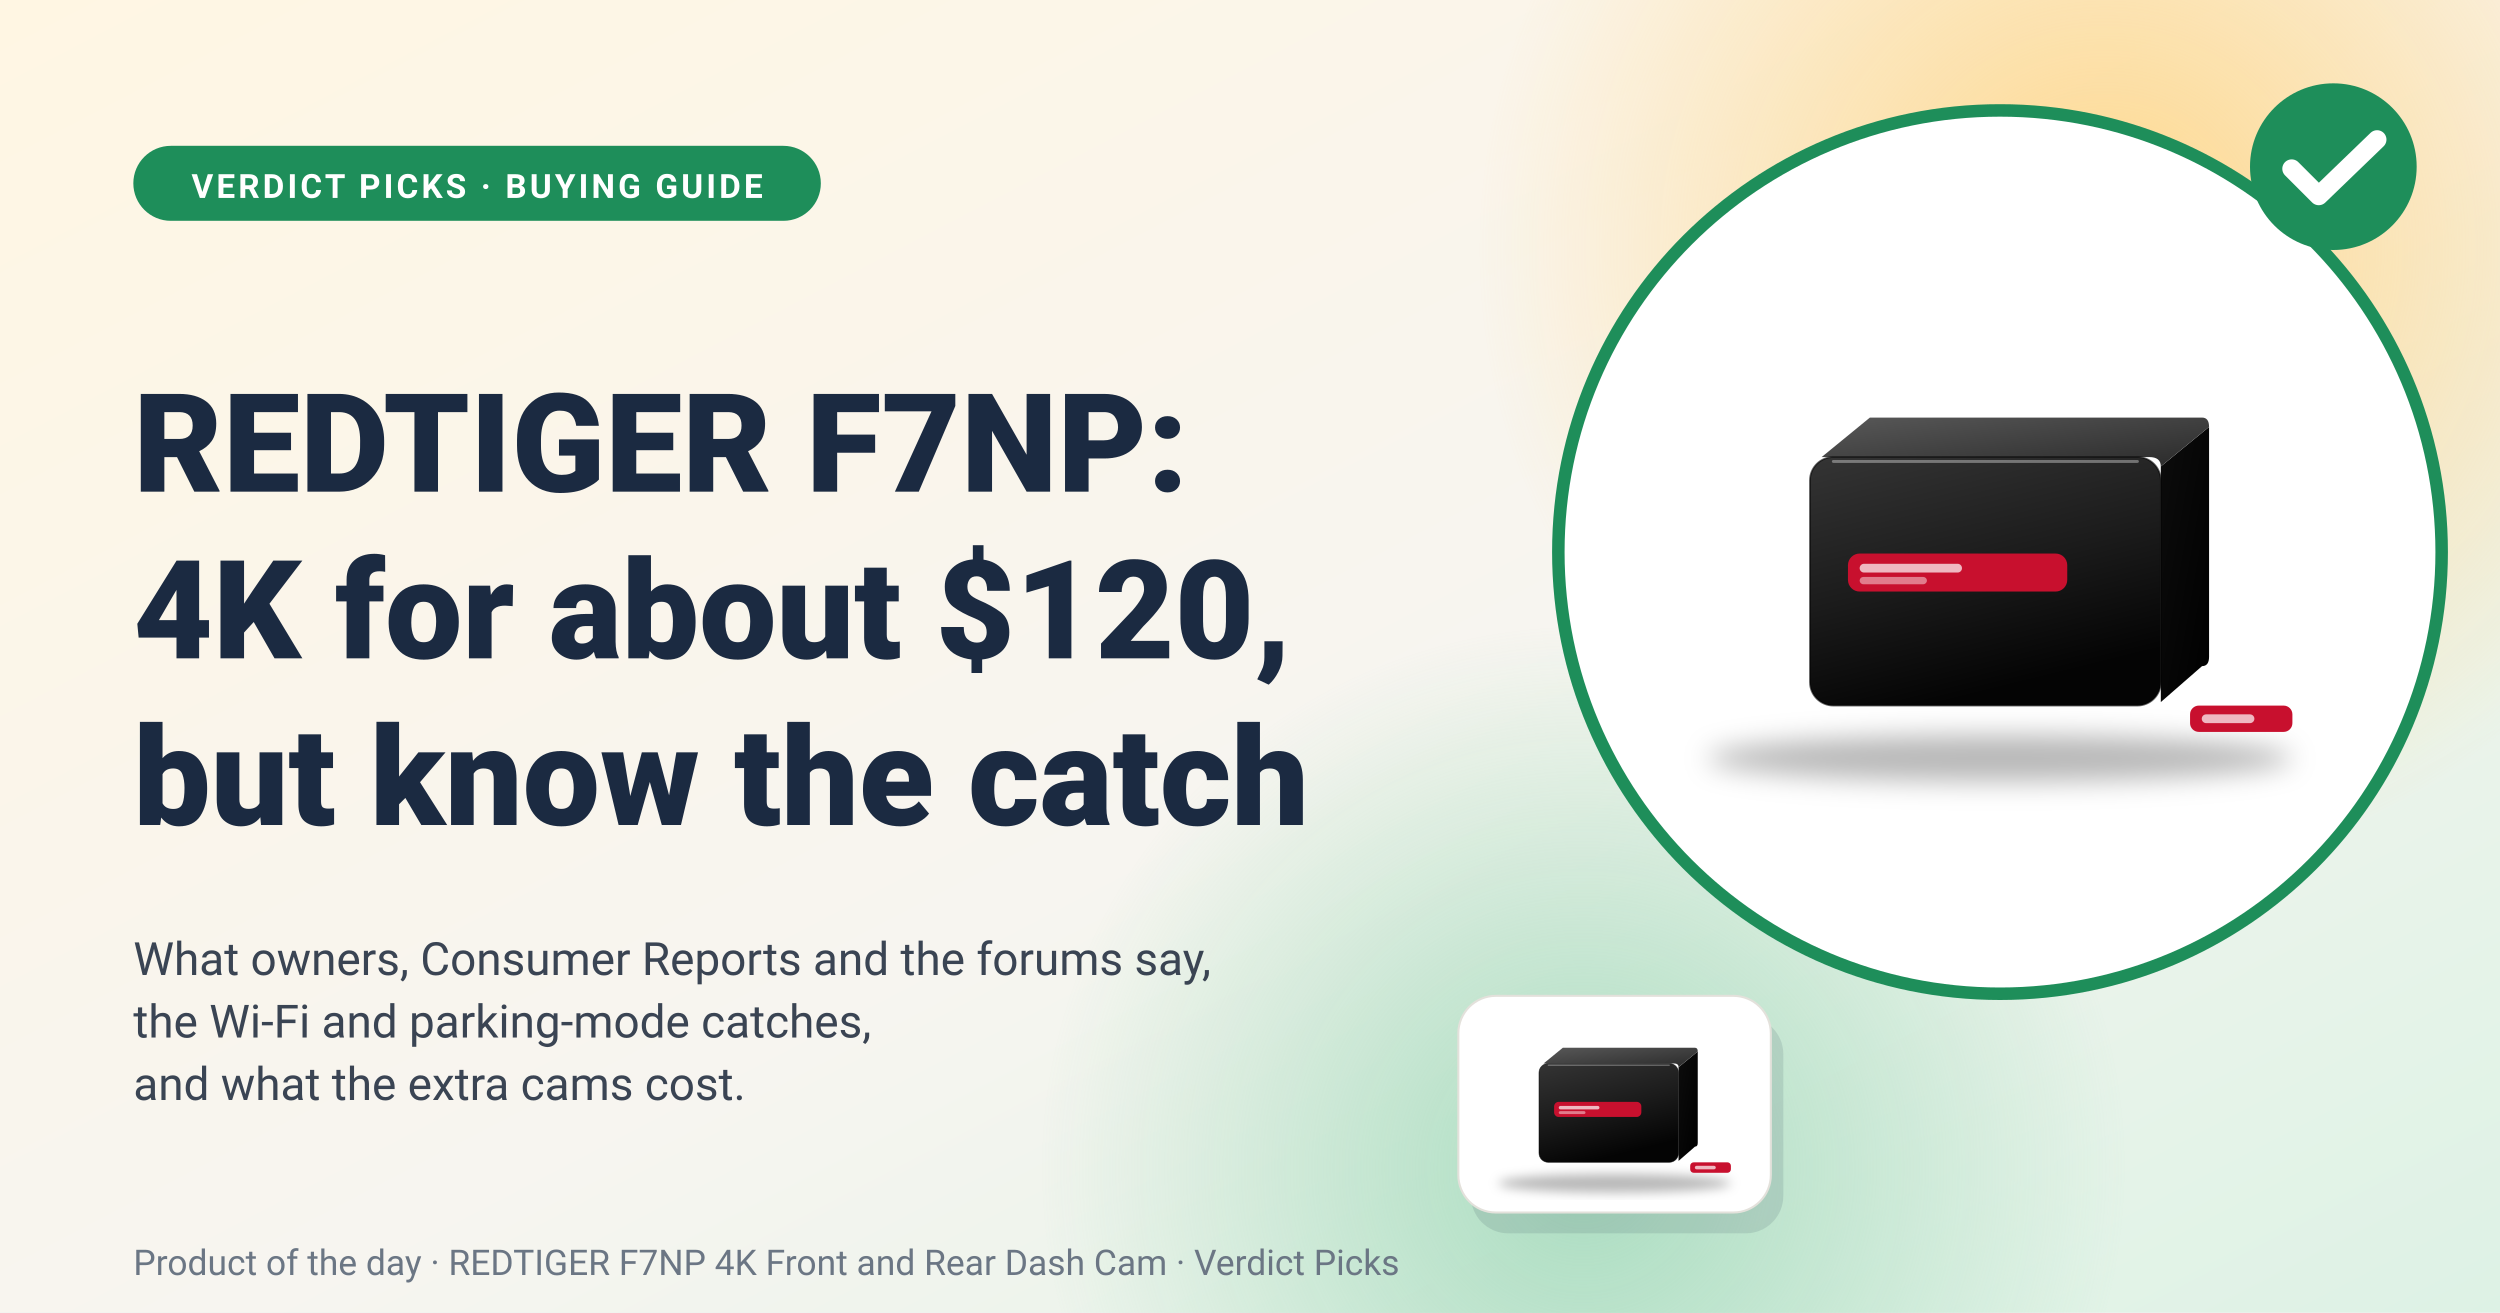
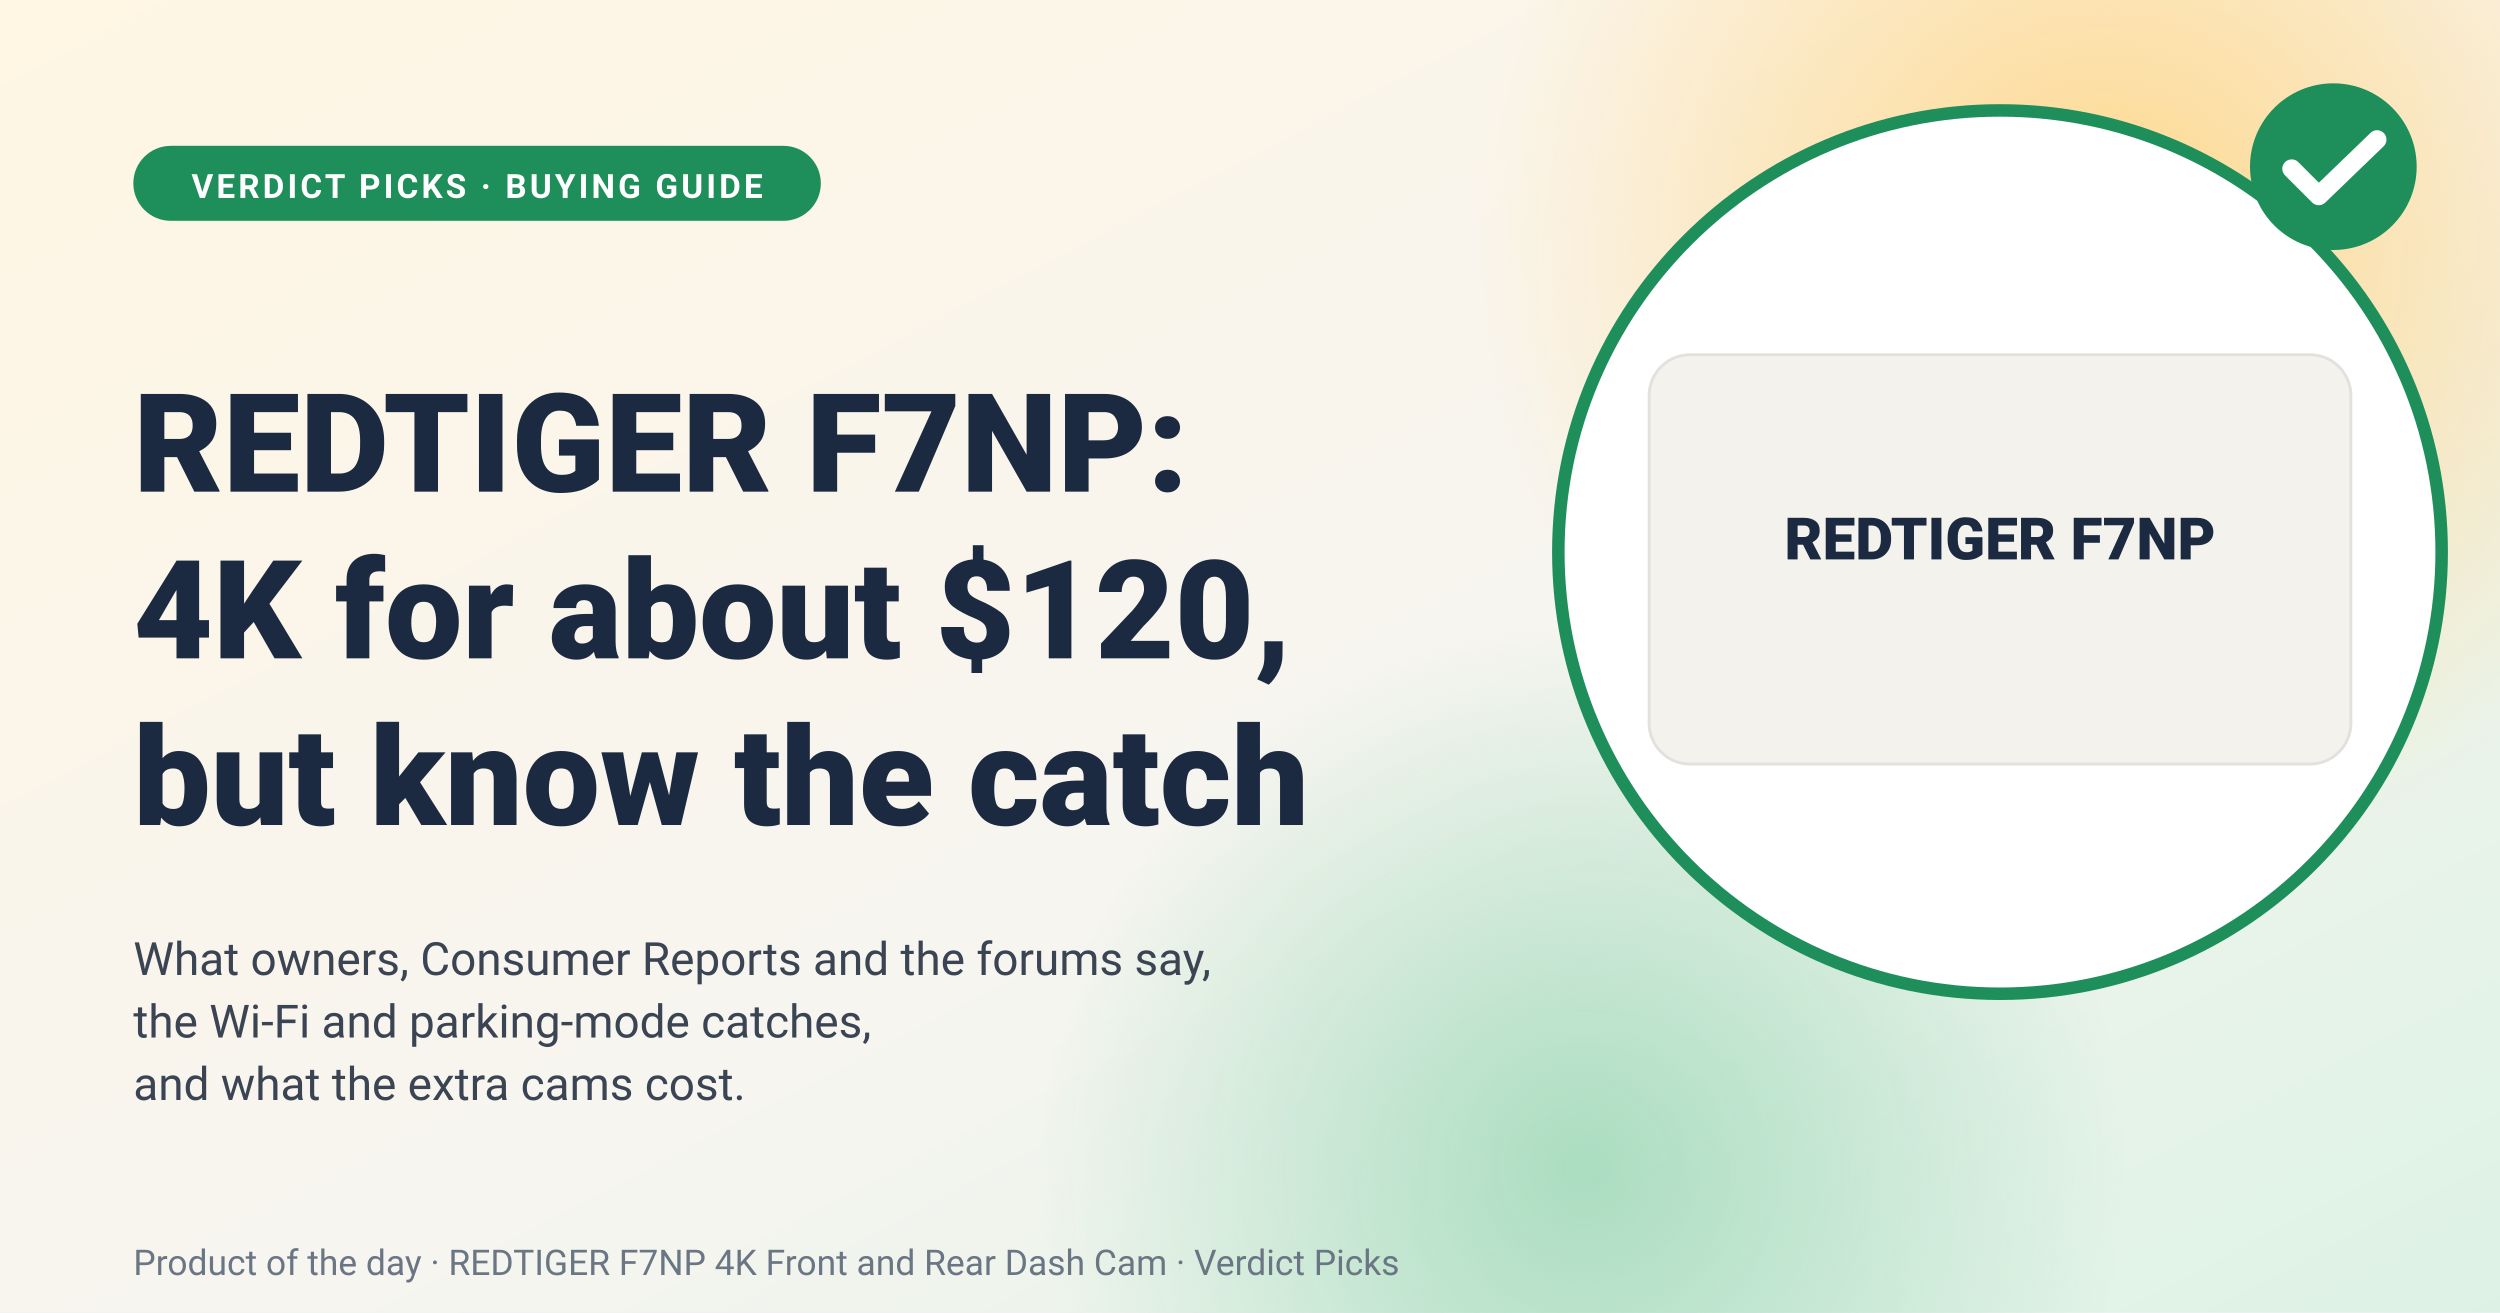
<svg xmlns="http://www.w3.org/2000/svg" viewBox="0 0 1200 630" role="img" aria-label="REDTIGER F7NP 4K Front and Rear Dash Cam: is it worth it, how to use it, and why Amazon is the place to buy it (Verdict Picks)">
  <defs>
    <linearGradient id="bc-bg" x1="0" y1="0" x2="1" y2="1">
      <stop offset="0" stop-color="#FFF6E3" />
      <stop offset="0.55" stop-color="#F7F5F0" />
      <stop offset="1" stop-color="#DDF2E5" />
    </linearGradient>
    <radialGradient id="bc-sun" cx="50%" cy="50%" r="50%">
      <stop offset="0" stop-color="#FFD27A" stop-opacity="0.85" />
      <stop offset="1" stop-color="#FFD27A" stop-opacity="0" />
    </radialGradient>
    <radialGradient id="bc-leaf" cx="50%" cy="50%" r="50%">
      <stop offset="0" stop-color="#8FD3AE" stop-opacity="0.7" />
      <stop offset="1" stop-color="#8FD3AE" stop-opacity="0" />
    </radialGradient>
  </defs>
  <rect width="1200" height="630" fill="url(#bc-bg)" />
  <circle cx="1010" cy="120" r="300" fill="url(#bc-sun)" />
  <circle cx="760" cy="560" r="260" fill="url(#bc-leaf)" />
  <g font-family="-apple-system,Segoe UI,Roboto,Helvetica,Arial,sans-serif">
    <rect x="64" y="70" width="330" height="36" rx="18" fill="#1E8E5A" />
    <text x="229" y="95" text-anchor="middle" font-size="16" font-weight="700" fill="#fff" letter-spacing="1.5">VERDICT PICKS · BUYING GUIDE</text>
    <text x="64" y="236" font-size="66" font-weight="800" fill="#1B2A41">REDTIGER F7NP:</text>
    <text x="64" y="316" font-size="66" font-weight="800" fill="#1B2A41">4K for about $120,</text>
    <text x="64" y="396" font-size="66" font-weight="800" fill="#1B2A41">but know the catch</text>
    <text x="64" y="468" font-size="22" fill="#3A4453">What owners, Consumer Reports and the forums say,</text>
    <text x="64" y="498" font-size="22" fill="#3A4453">the Wi-Fi and parking-mode catches,</text>
    <text x="64" y="528" font-size="22" fill="#3A4453">and what the extra cams cost.</text>
    <text x="64" y="612" font-size="17" fill="#6B7684">Product of the day · REDTIGER F7NP 4K Front and Rear Dash Cam · Verdict Picks</text>
  </g>
  <circle cx="960" cy="265" r="212" fill="#fff" />
  <circle cx="960" cy="265" r="212" fill="none" stroke="#1E8E5A" stroke-width="6" />
  <g transform="translate(749.4737 128.1579) scale(0.7017544)">
-     <defs>
-       <radialGradient id="bchero-bg" cx="50%" cy="38%" r="72%">
-         <stop offset="0" stop-color="#ffffff" />
-         <stop offset="0.7" stop-color="#f3f3f1" />
-         <stop offset="1" stop-color="#e4e4e1" />
-       </radialGradient>
-       <filter id="bchero-blur" x="-30%" y="-80%" width="160%" height="300%">
-         <feGaussianBlur stdDeviation="9" />
-       </filter>
-       <filter id="bchero-soft" x="-20%" y="-20%" width="140%" height="140%">
-         <feGaussianBlur stdDeviation="2.2" />
-       </filter>
-       <filter id="bchero-glow" x="-50%" y="-50%" width="200%" height="200%">
-         <feGaussianBlur stdDeviation="5" />
-       </filter>
-       <linearGradient id="bchero-front" x1="0" y1="0" x2="0.35" y2="1">
-         <stop offset="0" stop-color="#343434" />
-         <stop offset="0.55" stop-color="#1B1B1B" />
-         <stop offset="1" stop-color="#040404" />
-       </linearGradient>
-       <linearGradient id="bchero-side" x1="0" y1="0" x2="1" y2="1">
-         <stop offset="0" stop-color="#0c0c0c" />
-         <stop offset="1" stop-color="#000000" />
-       </linearGradient>
-       <linearGradient id="bchero-top" x1="0" y1="0" x2="1" y2="1">
-         <stop offset="0" stop-color="#585858" />
-         <stop offset="1" stop-color="#2a2a2a" />
-       </linearGradient>
-       <radialGradient id="bchero-dome" cx="38%" cy="32%" r="75%">
-         <stop offset="0" stop-color="#535353" />
-         <stop offset="0.6" stop-color="#1B1B1B" />
-         <stop offset="1" stop-color="#000000" />
-       </radialGradient>
-       <linearGradient id="bchero-gloss" x1="0" y1="0" x2="1" y2="1">
-         <stop offset="0" stop-color="#ffffff" stop-opacity="0.55" />
-         <stop offset="0.5" stop-color="#ffffff" stop-opacity="0.05" />
-         <stop offset="1" stop-color="#ffffff" stop-opacity="0" />
-       </linearGradient>
-       <linearGradient id="bchero-screen" x1="0" y1="0" x2="1" y2="1">
-         <stop offset="0" stop-color="#1d2a3a" />
-         <stop offset="1" stop-color="#060a10" />
-       </linearGradient>
-       <linearGradient id="bchero-metal" x1="0" y1="0" x2="1" y2="0">
-         <stop offset="0" stop-color="#d9d9d6" />
-         <stop offset="0.35" stop-color="#f4f4f2" />
-         <stop offset="0.65" stop-color="#bdbdb9" />
-         <stop offset="1" stop-color="#e6e6e3" />
-       </linearGradient>
-       <linearGradient id="bchero-accent" x1="0" y1="0" x2="0" y2="1">
-         <stop offset="0" stop-color="#ef3654" />
-         <stop offset="1" stop-color="#8f0b21" />
-       </linearGradient>
-       <linearGradient id="bchero-lens" x1="0" y1="0" x2="1" y2="1">
-         <stop offset="0" stop-color="#5a6470" />
-         <stop offset="0.45" stop-color="#1c2129" />
-         <stop offset="0.55" stop-color="#2b323c" />
-         <stop offset="1" stop-color="#0c0f14" />
-       </linearGradient>
-     </defs>
-     <ellipse cx="300" cy="336" rx="200" ry="16" fill="#000" opacity="0.28" filter="url(#bchero-blur)" />
-     <path d="M 410 136.4 L 443.0 109.4 L 443.0 266.6 Q 443.0 273.0 438.2 273.0 L 410 297.6 Z" fill="url(#bchero-side)" />
-     <path d="M 178.0 130 L 211.0 103.0 L 438.2 103.0 Q 443.0 103.0 443.0 109.4 L 410 136.4 Q 410 130 402.0 130 Z" fill="url(#bchero-top)" />
-     <rect x="170" y="130" width="240" height="170" rx="16" fill="url(#bchero-front)" />
-     <rect x="170" y="130" width="240" height="170" rx="16" fill="none" stroke="#000000" stroke-width="1.2" opacity="0.6" />
-     <path d="M 186 133 L 394 133" stroke="#fff" stroke-opacity="0.35" stroke-width="2" stroke-linecap="round" />
-     <rect x="196" y="196" width="150" height="26" rx="8" fill="#C8102E" />
-     <rect x="204" y="203" width="70" height="6" rx="3" fill="#fff" opacity="0.7" />
-     <rect x="204" y="212" width="46" height="5" rx="2.5" fill="#fff" opacity="0.45" />
-     <rect x="430" y="300" width="70" height="18" rx="6" fill="#C8102E" />
-     <rect x="438" y="306" width="36" height="6" rx="3" fill="#fff" opacity="0.7" />
-   </g>
-   <g transform="translate(700 478)">
-     <rect x="6" y="10" width="150" height="104" rx="18" fill="#1B2A41" opacity="0.12" />
-     <rect width="150" height="104" rx="18" fill="#fff" />
-     <rect width="150" height="104" rx="18" fill="none" stroke="#E3E1DB" />
-     <svg x="8" y="6" width="134" height="92" viewBox="60 40 480 320" preserveAspectRatio="xMidYMid meet">
-       <g transform="translate(0 0) scale(1.0)">
-         <defs>
-           <radialGradient id="credtiger-f7np-bg" cx="50%" cy="38%" r="72%">
-             <stop offset="0" stop-color="#ffffff" />
-             <stop offset="0.7" stop-color="#f3f3f1" />
-             <stop offset="1" stop-color="#e4e4e1" />
-           </radialGradient>
-           <filter id="credtiger-f7np-blur" x="-30%" y="-80%" width="160%" height="300%">
-             <feGaussianBlur stdDeviation="9" />
-           </filter>
-           <filter id="credtiger-f7np-soft" x="-20%" y="-20%" width="140%" height="140%">
-             <feGaussianBlur stdDeviation="2.2" />
-           </filter>
-           <filter id="credtiger-f7np-glow" x="-50%" y="-50%" width="200%" height="200%">
-             <feGaussianBlur stdDeviation="5" />
-           </filter>
-           <linearGradient id="credtiger-f7np-front" x1="0" y1="0" x2="0.35" y2="1">
-             <stop offset="0" stop-color="#343434" />
-             <stop offset="0.55" stop-color="#1B1B1B" />
-             <stop offset="1" stop-color="#040404" />
-           </linearGradient>
-           <linearGradient id="credtiger-f7np-side" x1="0" y1="0" x2="1" y2="1">
-             <stop offset="0" stop-color="#0c0c0c" />
-             <stop offset="1" stop-color="#000000" />
-           </linearGradient>
-           <linearGradient id="credtiger-f7np-top" x1="0" y1="0" x2="1" y2="1">
-             <stop offset="0" stop-color="#585858" />
-             <stop offset="1" stop-color="#2a2a2a" />
-           </linearGradient>
-           <radialGradient id="credtiger-f7np-dome" cx="38%" cy="32%" r="75%">
-             <stop offset="0" stop-color="#535353" />
-             <stop offset="0.6" stop-color="#1B1B1B" />
-             <stop offset="1" stop-color="#000000" />
-           </radialGradient>
-           <linearGradient id="credtiger-f7np-gloss" x1="0" y1="0" x2="1" y2="1">
-             <stop offset="0" stop-color="#ffffff" stop-opacity="0.55" />
-             <stop offset="0.5" stop-color="#ffffff" stop-opacity="0.05" />
-             <stop offset="1" stop-color="#ffffff" stop-opacity="0" />
-           </linearGradient>
-           <linearGradient id="credtiger-f7np-screen" x1="0" y1="0" x2="1" y2="1">
-             <stop offset="0" stop-color="#1d2a3a" />
-             <stop offset="1" stop-color="#060a10" />
-           </linearGradient>
-           <linearGradient id="credtiger-f7np-metal" x1="0" y1="0" x2="1" y2="0">
-             <stop offset="0" stop-color="#d9d9d6" />
-             <stop offset="0.35" stop-color="#f4f4f2" />
-             <stop offset="0.65" stop-color="#bdbdb9" />
-             <stop offset="1" stop-color="#e6e6e3" />
-           </linearGradient>
-           <linearGradient id="credtiger-f7np-accent" x1="0" y1="0" x2="0" y2="1">
-             <stop offset="0" stop-color="#ef3654" />
-             <stop offset="1" stop-color="#8f0b21" />
-           </linearGradient>
-           <linearGradient id="credtiger-f7np-lens" x1="0" y1="0" x2="1" y2="1">
-             <stop offset="0" stop-color="#5a6470" />
-             <stop offset="0.45" stop-color="#1c2129" />
-             <stop offset="0.55" stop-color="#2b323c" />
-             <stop offset="1" stop-color="#0c0f14" />
-           </linearGradient>
-         </defs>
-         <ellipse cx="300" cy="336" rx="200" ry="16" fill="#000" opacity="0.28" filter="url(#credtiger-f7np-blur)" />
-         <path d="M 410 136.4 L 443.0 109.4 L 443.0 266.6 Q 443.0 273.0 438.2 273.0 L 410 297.6 Z" fill="url(#credtiger-f7np-side)" />
-         <path d="M 178.0 130 L 211.0 103.0 L 438.2 103.0 Q 443.0 103.0 443.0 109.4 L 410 136.4 Q 410 130 402.0 130 Z" fill="url(#credtiger-f7np-top)" />
-         <rect x="170" y="130" width="240" height="170" rx="16" fill="url(#credtiger-f7np-front)" />
-         <rect x="170" y="130" width="240" height="170" rx="16" fill="none" stroke="#000000" stroke-width="1.2" opacity="0.6" />
-         <path d="M 186 133 L 394 133" stroke="#fff" stroke-opacity="0.35" stroke-width="2" stroke-linecap="round" />
-         <rect x="196" y="196" width="150" height="26" rx="8" fill="#C8102E" />
-         <rect x="204" y="203" width="70" height="6" rx="3" fill="#fff" opacity="0.7" />
-         <rect x="204" y="212" width="46" height="5" rx="2.5" fill="#fff" opacity="0.45" />
-         <rect x="430" y="300" width="70" height="18" rx="6" fill="#C8102E" />
-         <rect x="438" y="306" width="36" height="6" rx="3" fill="#fff" opacity="0.7" />
-       </g>
-     </svg>
+     <rect x="60" y="60" width="480" height="280" rx="28" fill="#F4F2EC" />
+     <rect x="60" y="60" width="480" height="280" rx="28" fill="none" stroke="#E3E1DB" stroke-width="2" />
+     <g font-family="-apple-system,Segoe UI,Roboto,Helvetica,Arial,sans-serif">
+       <text x="300" y="200" text-anchor="middle" font-size="40" font-weight="800" fill="#1B2A41">REDTIGER F7NP</text>
+     </g>
  </g>
  <circle cx="1120" cy="80" r="40" fill="#1E8E5A" />
  <path d="M 1100 81 L 1113 94 L 1141 67" fill="none" stroke="#fff" stroke-width="9" stroke-linecap="round" stroke-linejoin="round" />
</svg>
